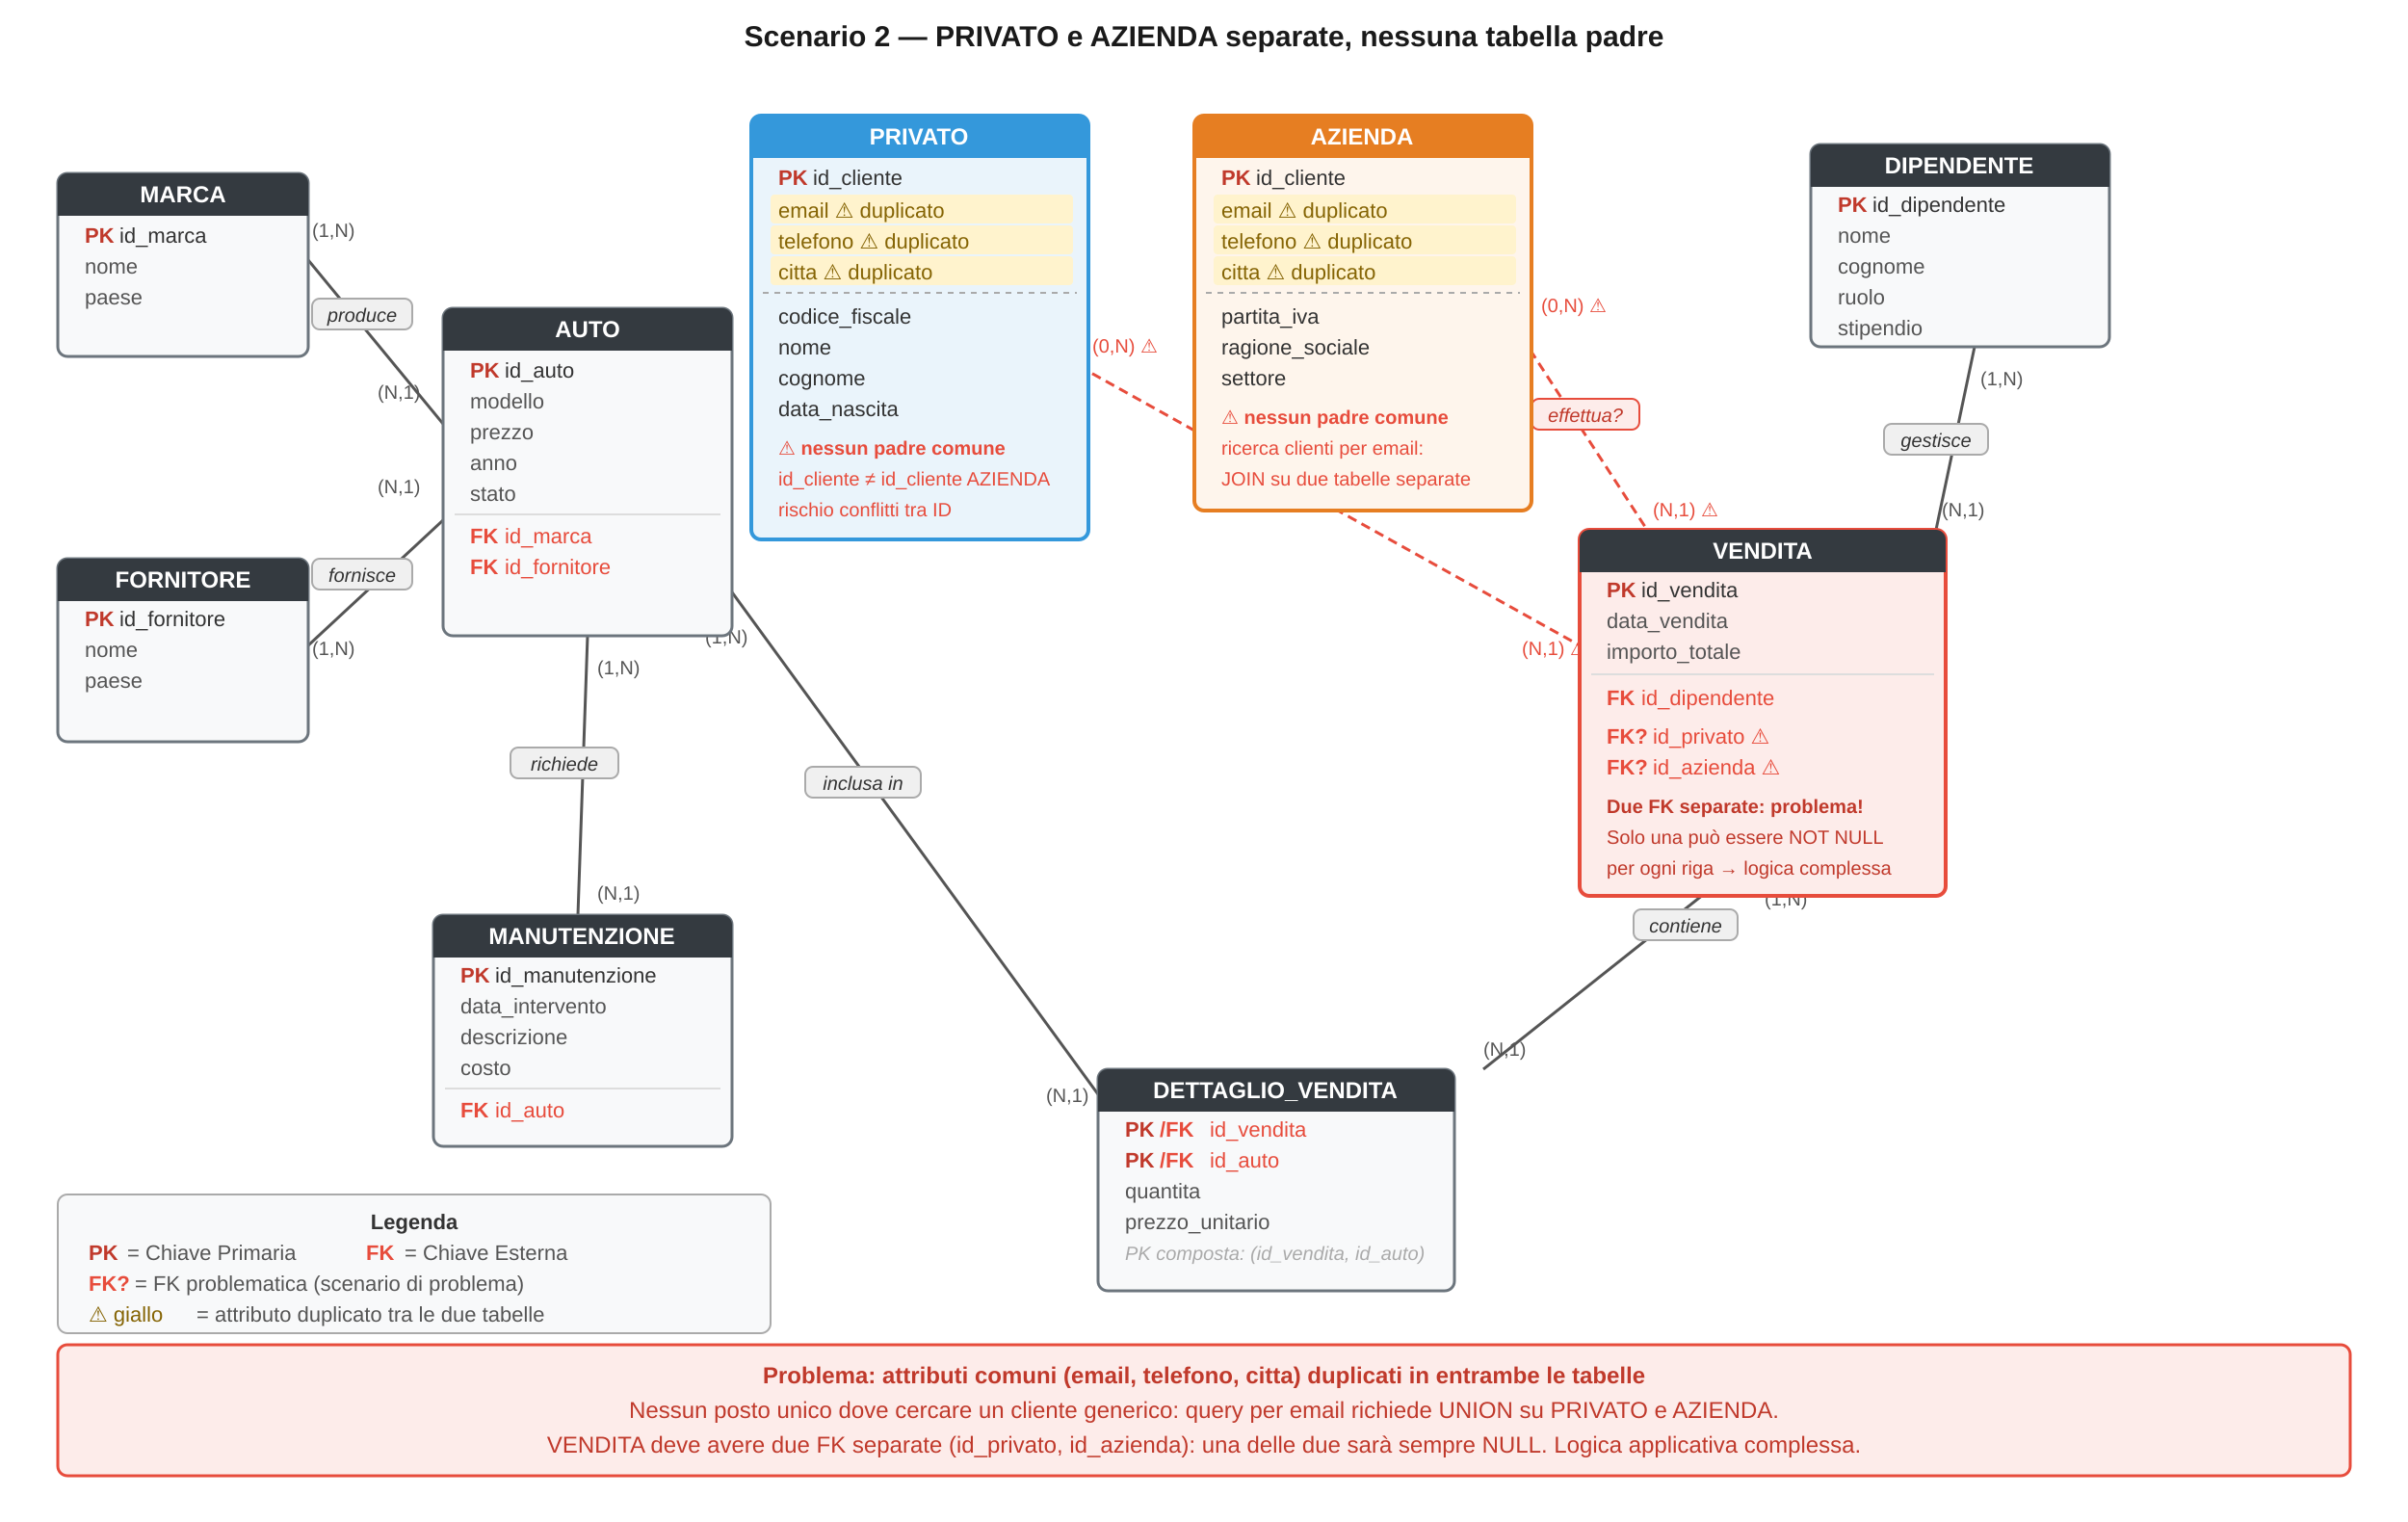
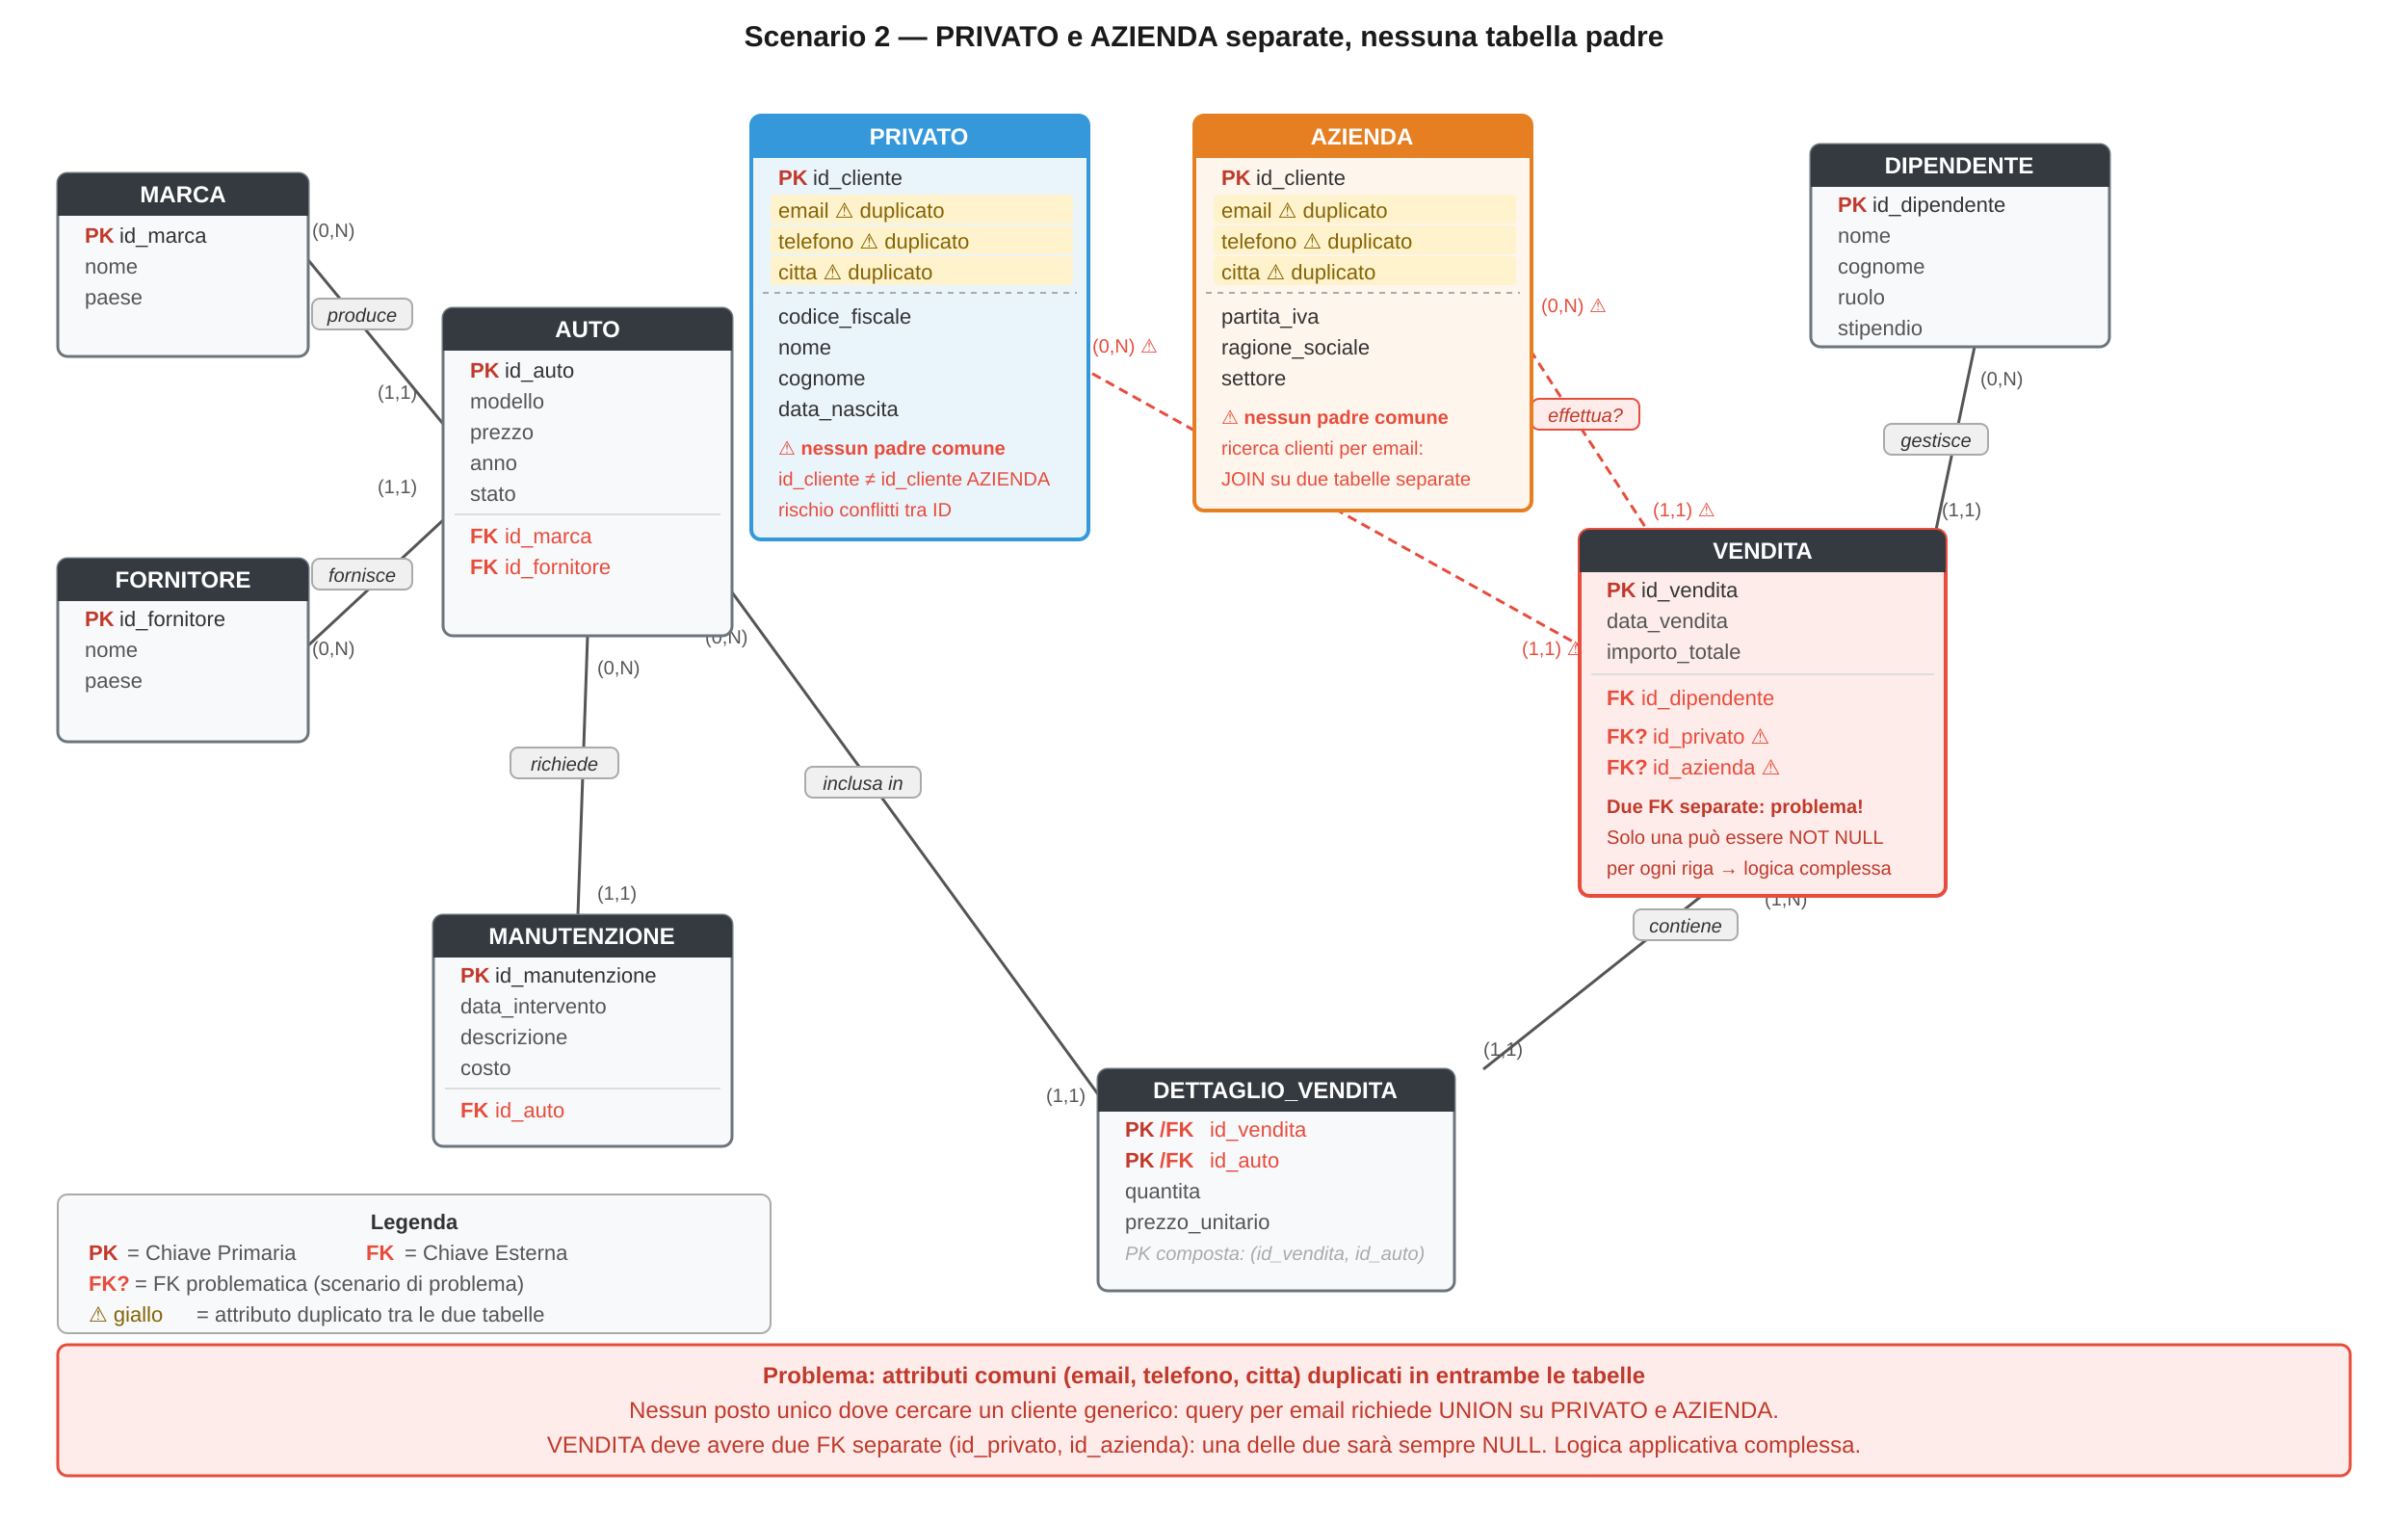
<svg xmlns="http://www.w3.org/2000/svg" viewBox="0 0 1250 790" font-family="Arial, sans-serif" font-size="12">
  <rect width="1250" height="790" fill="white" />
  <text x="625" y="24" text-anchor="middle" font-size="15" font-weight="bold" fill="#1a1a1a">Scenario 2 — PRIVATO e AZIENDA separate, nessuna tabella padre</text>
  <line x1="160" y1="135" x2="230" y2="220" stroke="#555" stroke-width="1.5" />
-   <text x="162" y="123" fill="#555" font-size="10">(1,N)</text>
-   <text x="196" y="207" fill="#555" font-size="10">(N,1)</text>
+   <text x="162" y="123" fill="#555" font-size="10">(0,N)</text>
+   <text x="196" y="207" fill="#555" font-size="10">(1,1)</text>
  <rect x="162" y="155" width="52" height="16" rx="4" fill="#f0f0f0" stroke="#aaa" stroke-width="1" />
  <text x="188" y="167" text-anchor="middle" fill="#333" font-size="10" font-style="italic">produce</text>
  <line x1="160" y1="335" x2="230" y2="270" stroke="#555" stroke-width="1.5" />
-   <text x="162" y="340" fill="#555" font-size="10">(1,N)</text>
-   <text x="196" y="256" fill="#555" font-size="10">(N,1)</text>
+   <text x="162" y="340" fill="#555" font-size="10">(0,N)</text>
+   <text x="196" y="256" fill="#555" font-size="10">(1,1)</text>
  <rect x="162" y="290" width="52" height="16" rx="4" fill="#f0f0f0" stroke="#aaa" stroke-width="1" />
  <text x="188" y="302" text-anchor="middle" fill="#333" font-size="10" font-style="italic">fornisce</text>
  <line x1="305" y1="330" x2="300" y2="475" stroke="#555" stroke-width="1.5" />
-   <text x="310" y="350" fill="#555" font-size="10">(1,N)</text>
-   <text x="310" y="467" fill="#555" font-size="10">(N,1)</text>
+   <text x="310" y="350" fill="#555" font-size="10">(0,N)</text>
+   <text x="310" y="467" fill="#555" font-size="10">(1,1)</text>
  <rect x="265" y="388" width="56" height="16" rx="4" fill="#f0f0f0" stroke="#aaa" stroke-width="1" />
  <text x="293" y="400" text-anchor="middle" fill="#333" font-size="10" font-style="italic">richiede</text>
  <line x1="560" y1="190" x2="820" y2="335" stroke="#e74c3c" stroke-width="1.5" stroke-dasharray="5,3" />
  <text x="567" y="183" fill="#e74c3c" font-size="10">(0,N) ⚠</text>
-   <text x="790" y="340" fill="#e74c3c" font-size="10">(N,1) ⚠</text>
+   <text x="790" y="340" fill="#e74c3c" font-size="10">(1,1) ⚠</text>
  <rect x="660" y="243" width="56" height="16" rx="4" fill="#fdecea" stroke="#e74c3c" stroke-width="1" />
  <text x="688" y="255" text-anchor="middle" fill="#c0392b" font-size="10" font-style="italic">effettua?</text>
  <line x1="790" y1="175" x2="855" y2="275" stroke="#e74c3c" stroke-width="1.5" stroke-dasharray="5,3" />
  <text x="800" y="162" fill="#e74c3c" font-size="10">(0,N) ⚠</text>
-   <text x="858" y="268" fill="#e74c3c" font-size="10">(N,1) ⚠</text>
+   <text x="858" y="268" fill="#e74c3c" font-size="10">(1,1) ⚠</text>
  <rect x="795" y="207" width="56" height="16" rx="4" fill="#fdecea" stroke="#e74c3c" stroke-width="1" />
  <text x="823" y="219" text-anchor="middle" fill="#c0392b" font-size="10" font-style="italic">effettua?</text>
  <line x1="1025" y1="180" x2="1005" y2="275" stroke="#555" stroke-width="1.5" />
-   <text x="1028" y="200" fill="#555" font-size="10">(1,N)</text>
-   <text x="1008" y="268" fill="#555" font-size="10">(N,1)</text>
+   <text x="1028" y="200" fill="#555" font-size="10">(0,N)</text>
+   <text x="1008" y="268" fill="#555" font-size="10">(1,1)</text>
  <rect x="978" y="220" width="54" height="16" rx="4" fill="#f0f0f0" stroke="#aaa" stroke-width="1" />
  <text x="1005" y="232" text-anchor="middle" fill="#333" font-size="10" font-style="italic">gestisce</text>
  <line x1="940" y1="420" x2="770" y2="555" stroke="#555" stroke-width="1.5" />
  <text x="916" y="470" fill="#555" font-size="10">(1,N)</text>
-   <text x="770" y="548" fill="#555" font-size="10">(N,1)</text>
+   <text x="770" y="548" fill="#555" font-size="10">(1,1)</text>
  <rect x="848" y="472" width="54" height="16" rx="4" fill="#f0f0f0" stroke="#aaa" stroke-width="1" />
  <text x="875" y="484" text-anchor="middle" fill="#333" font-size="10" font-style="italic">contiene</text>
  <line x1="360" y1="280" x2="570" y2="568" stroke="#555" stroke-width="1.5" />
-   <text x="366" y="334" fill="#555" font-size="10">(1,N)</text>
-   <text x="543" y="572" fill="#555" font-size="10">(N,1)</text>
+   <text x="366" y="334" fill="#555" font-size="10">(0,N)</text>
+   <text x="543" y="572" fill="#555" font-size="10">(1,1)</text>
  <rect x="418" y="398" width="60" height="16" rx="4" fill="#f0f0f0" stroke="#aaa" stroke-width="1" />
  <text x="448" y="410" text-anchor="middle" fill="#333" font-size="10" font-style="italic">inclusa in</text>
  <rect x="30" y="90" width="130" height="95" rx="5" fill="#f8f9fa" stroke="#6c757d" stroke-width="1.5" />
  <rect x="30" y="90" width="130" height="22" rx="5" fill="#343a40" />
  <rect x="30" y="106" width="130" height="6" fill="#343a40" />
  <text x="95" y="105" text-anchor="middle" fill="white" font-weight="bold" font-size="12">MARCA</text>
  <text x="44" y="126" fill="#c0392b" font-size="11" font-weight="bold">PK</text>
  <text x="62" y="126" fill="#333" font-size="11">id_marca</text>
  <text x="44" y="142" fill="#555" font-size="11">   nome</text>
  <text x="44" y="158" fill="#555" font-size="11">   paese</text>
  <rect x="30" y="290" width="130" height="95" rx="5" fill="#f8f9fa" stroke="#6c757d" stroke-width="1.5" />
  <rect x="30" y="290" width="130" height="22" rx="5" fill="#343a40" />
  <rect x="30" y="306" width="130" height="6" fill="#343a40" />
  <text x="95" y="305" text-anchor="middle" fill="white" font-weight="bold" font-size="12">FORNITORE</text>
  <text x="44" y="325" fill="#c0392b" font-size="11" font-weight="bold">PK</text>
  <text x="62" y="325" fill="#333" font-size="11">id_fornitore</text>
  <text x="44" y="341" fill="#555" font-size="11">   nome</text>
  <text x="44" y="357" fill="#555" font-size="11">   paese</text>
  <rect x="230" y="160" width="150" height="170" rx="5" fill="#f8f9fa" stroke="#6c757d" stroke-width="1.5" />
  <rect x="230" y="160" width="150" height="22" rx="5" fill="#343a40" />
  <rect x="230" y="176" width="150" height="6" fill="#343a40" />
  <text x="305" y="175" text-anchor="middle" fill="white" font-weight="bold" font-size="12">AUTO</text>
  <text x="244" y="196" fill="#c0392b" font-size="11" font-weight="bold">PK</text>
  <text x="262" y="196" fill="#333" font-size="11">id_auto</text>
  <text x="244" y="212" fill="#555" font-size="11">   modello</text>
  <text x="244" y="228" fill="#555" font-size="11">   prezzo</text>
  <text x="244" y="244" fill="#555" font-size="11">   anno</text>
  <text x="244" y="260" fill="#555" font-size="11">   stato</text>
  <line x1="236" y1="267" x2="374" y2="267" stroke="#ddd" stroke-width="1" />
  <text x="244" y="282" fill="#e74c3c" font-size="11" font-weight="bold">FK</text>
  <text x="262" y="282" fill="#e74c3c" font-size="11">id_marca</text>
  <text x="244" y="298" fill="#e74c3c" font-size="11" font-weight="bold">FK</text>
  <text x="262" y="298" fill="#e74c3c" font-size="11">id_fornitore</text>
  <rect x="390" y="60" width="175" height="220" rx="5" fill="#eaf4fb" stroke="#3498db" stroke-width="2" />
  <rect x="390" y="60" width="175" height="22" rx="5" fill="#3498db" />
  <rect x="390" y="76" width="175" height="6" fill="#3498db" />
  <text x="477" y="75" text-anchor="middle" fill="white" font-weight="bold" font-size="12">PRIVATO</text>
  <text x="404" y="96" fill="#c0392b" font-size="11" font-weight="bold">PK</text>
  <text x="422" y="96" fill="#333" font-size="11">id_cliente</text>
  <rect x="400" y="101" width="157" height="15" rx="2" fill="#fff3cd" />
  <text x="404" y="113" fill="#856404" font-size="11">   email ⚠ duplicato</text>
  <rect x="400" y="117" width="157" height="15" rx="2" fill="#fff3cd" />
  <text x="404" y="129" fill="#856404" font-size="11">   telefono ⚠ duplicato</text>
  <rect x="400" y="133" width="157" height="15" rx="2" fill="#fff3cd" />
  <text x="404" y="145" fill="#856404" font-size="11">   citta ⚠ duplicato</text>
  <line x1="396" y1="152" x2="559" y2="152" stroke="#aaa" stroke-dasharray="3,3" stroke-width="1" />
  <text x="404" y="168" fill="#333" font-size="11">   codice_fiscale</text>
  <text x="404" y="184" fill="#333" font-size="11">   nome</text>
  <text x="404" y="200" fill="#333" font-size="11">   cognome</text>
  <text x="404" y="216" fill="#333" font-size="11">   data_nascita</text>
  <text x="404" y="236" fill="#e74c3c" font-size="10" font-weight="bold">⚠ nessun padre comune</text>
  <text x="404" y="252" fill="#e74c3c" font-size="10">id_cliente ≠ id_cliente AZIENDA</text>
  <text x="404" y="268" fill="#e74c3c" font-size="10">rischio conflitti tra ID</text>
  <rect x="620" y="60" width="175" height="205" rx="5" fill="#fef5ec" stroke="#e67e22" stroke-width="2" />
  <rect x="620" y="60" width="175" height="22" rx="5" fill="#e67e22" />
  <rect x="620" y="76" width="175" height="6" fill="#e67e22" />
  <text x="707" y="75" text-anchor="middle" fill="white" font-weight="bold" font-size="12">AZIENDA</text>
  <text x="634" y="96" fill="#c0392b" font-size="11" font-weight="bold">PK</text>
  <text x="652" y="96" fill="#333" font-size="11">id_cliente</text>
  <rect x="630" y="101" width="157" height="15" rx="2" fill="#fff3cd" />
  <text x="634" y="113" fill="#856404" font-size="11">   email ⚠ duplicato</text>
  <rect x="630" y="117" width="157" height="15" rx="2" fill="#fff3cd" />
  <text x="634" y="129" fill="#856404" font-size="11">   telefono ⚠ duplicato</text>
  <rect x="630" y="133" width="157" height="15" rx="2" fill="#fff3cd" />
  <text x="634" y="145" fill="#856404" font-size="11">   citta ⚠ duplicato</text>
  <line x1="626" y1="152" x2="789" y2="152" stroke="#aaa" stroke-dasharray="3,3" stroke-width="1" />
  <text x="634" y="168" fill="#333" font-size="11">   partita_iva</text>
  <text x="634" y="184" fill="#333" font-size="11">   ragione_sociale</text>
  <text x="634" y="200" fill="#333" font-size="11">   settore</text>
  <text x="634" y="220" fill="#e74c3c" font-size="10" font-weight="bold">⚠ nessun padre comune</text>
  <text x="634" y="236" fill="#e74c3c" font-size="10">ricerca clienti per email:</text>
  <text x="634" y="252" fill="#e74c3c" font-size="10">JOIN su due tabelle separate</text>
  <rect x="940" y="75" width="155" height="105" rx="5" fill="#f8f9fa" stroke="#6c757d" stroke-width="1.5" />
  <rect x="940" y="75" width="155" height="22" rx="5" fill="#343a40" />
  <rect x="940" y="91" width="155" height="6" fill="#343a40" />
  <text x="1017" y="90" text-anchor="middle" fill="white" font-weight="bold" font-size="12">DIPENDENTE</text>
  <text x="954" y="110" fill="#c0392b" font-size="11" font-weight="bold">PK</text>
  <text x="972" y="110" fill="#333" font-size="11">id_dipendente</text>
  <text x="954" y="126" fill="#555" font-size="11">   nome</text>
  <text x="954" y="142" fill="#555" font-size="11">   cognome</text>
  <text x="954" y="158" fill="#555" font-size="11">   ruolo</text>
  <text x="954" y="174" fill="#555" font-size="11">   stipendio</text>
  <rect x="820" y="275" width="190" height="190" rx="5" fill="#fdecea" stroke="#e74c3c" stroke-width="2" />
  <rect x="820" y="275" width="190" height="22" rx="5" fill="#343a40" />
  <rect x="820" y="291" width="190" height="6" fill="#343a40" />
  <text x="915" y="290" text-anchor="middle" fill="white" font-weight="bold" font-size="12">VENDITA</text>
  <text x="834" y="310" fill="#c0392b" font-size="11" font-weight="bold">PK</text>
  <text x="852" y="310" fill="#333" font-size="11">id_vendita</text>
  <text x="834" y="326" fill="#555" font-size="11">   data_vendita</text>
  <text x="834" y="342" fill="#555" font-size="11">   importo_totale</text>
  <line x1="826" y1="350" x2="1004" y2="350" stroke="#ddd" stroke-width="1" />
  <text x="834" y="366" fill="#e74c3c" font-size="11" font-weight="bold">FK</text>
  <text x="852" y="366" fill="#e74c3c" font-size="11">id_dipendente</text>
  <text x="834" y="386" fill="#e74c3c" font-size="11" font-weight="bold">FK?</text>
  <text x="858" y="386" fill="#e74c3c" font-size="11">id_privato ⚠</text>
  <text x="834" y="402" fill="#e74c3c" font-size="11" font-weight="bold">FK?</text>
  <text x="858" y="402" fill="#e74c3c" font-size="11">id_azienda ⚠</text>
  <text x="834" y="422" fill="#c0392b" font-size="10" font-weight="bold">Due FK separate: problema!</text>
  <text x="834" y="438" fill="#c0392b" font-size="10">Solo una può essere NOT NULL</text>
  <text x="834" y="454" fill="#c0392b" font-size="10">per ogni riga → logica complessa</text>
  <rect x="225" y="475" width="155" height="120" rx="5" fill="#f8f9fa" stroke="#6c757d" stroke-width="1.5" />
  <rect x="225" y="475" width="155" height="22" rx="5" fill="#343a40" />
  <rect x="225" y="491" width="155" height="6" fill="#343a40" />
  <text x="302" y="490" text-anchor="middle" fill="white" font-weight="bold" font-size="12">MANUTENZIONE</text>
  <text x="239" y="510" fill="#c0392b" font-size="11" font-weight="bold">PK</text>
  <text x="257" y="510" fill="#333" font-size="11">id_manutenzione</text>
  <text x="239" y="526" fill="#555" font-size="11">   data_intervento</text>
  <text x="239" y="542" fill="#555" font-size="11">   descrizione</text>
  <text x="239" y="558" fill="#555" font-size="11">   costo</text>
  <line x1="231" y1="565" x2="374" y2="565" stroke="#ddd" stroke-width="1" />
  <text x="239" y="580" fill="#e74c3c" font-size="11" font-weight="bold">FK</text>
  <text x="257" y="580" fill="#e74c3c" font-size="11">id_auto</text>
  <rect x="570" y="555" width="185" height="115" rx="5" fill="#f8f9fa" stroke="#6c757d" stroke-width="1.5" />
  <rect x="570" y="555" width="185" height="22" rx="5" fill="#343a40" />
  <rect x="570" y="571" width="185" height="6" fill="#343a40" />
  <text x="662" y="570" text-anchor="middle" fill="white" font-weight="bold" font-size="12">DETTAGLIO_VENDITA</text>
  <text x="584" y="590" fill="#c0392b" font-size="11" font-weight="bold">PK</text>
  <text x="602" y="590" fill="#e74c3c" font-size="11" font-weight="bold">/FK</text>
  <text x="628" y="590" fill="#e74c3c" font-size="11">id_vendita</text>
  <text x="584" y="606" fill="#c0392b" font-size="11" font-weight="bold">PK</text>
  <text x="602" y="606" fill="#e74c3c" font-size="11" font-weight="bold">/FK</text>
  <text x="628" y="606" fill="#e74c3c" font-size="11">id_auto</text>
  <text x="584" y="622" fill="#555" font-size="11">   quantita</text>
  <text x="584" y="638" fill="#555" font-size="11">   prezzo_unitario</text>
  <text x="584" y="654" fill="#aaa" font-size="10" font-style="italic">PK composta: (id_vendita, id_auto)</text>
  <rect x="30" y="698" width="1190" height="68" rx="5" fill="#fdecea" stroke="#e74c3c" stroke-width="1.5" />
  <text x="625" y="718" text-anchor="middle" fill="#c0392b" font-size="12" font-weight="bold">Problema: attributi comuni (email, telefono, citta) duplicati in entrambe le tabelle</text>
  <text x="625" y="736" text-anchor="middle" fill="#c0392b" font-size="12">Nessun posto unico dove cercare un cliente generico: query per email richiede UNION su PRIVATO e AZIENDA.</text>
  <text x="625" y="754" text-anchor="middle" fill="#c0392b" font-size="12">VENDITA deve avere due FK separate (id_privato, id_azienda): una delle due sarà sempre NULL. Logica applicativa complessa.</text>
  <rect x="30" y="620" width="370" height="72" rx="5" fill="#f8f9fa" stroke="#aaa" stroke-width="1" />
  <text x="215" y="638" text-anchor="middle" fill="#333" font-size="11" font-weight="bold">Legenda</text>
  <text x="46" y="654" fill="#c0392b" font-size="11" font-weight="bold">PK</text>
  <text x="66" y="654" fill="#555" font-size="11">= Chiave Primaria</text>
  <text x="190" y="654" fill="#e74c3c" font-size="11" font-weight="bold">FK</text>
  <text x="210" y="654" fill="#555" font-size="11">= Chiave Esterna</text>
  <text x="46" y="670" fill="#e74c3c" font-size="11" font-weight="bold">FK?</text>
  <text x="70" y="670" fill="#555" font-size="11">= FK problematica (scenario di problema)</text>
  <text x="46" y="686" fill="#856404" font-size="11">⚠ giallo</text>
  <text x="102" y="686" fill="#555" font-size="11">= attributo duplicato tra le due tabelle</text>
</svg>
